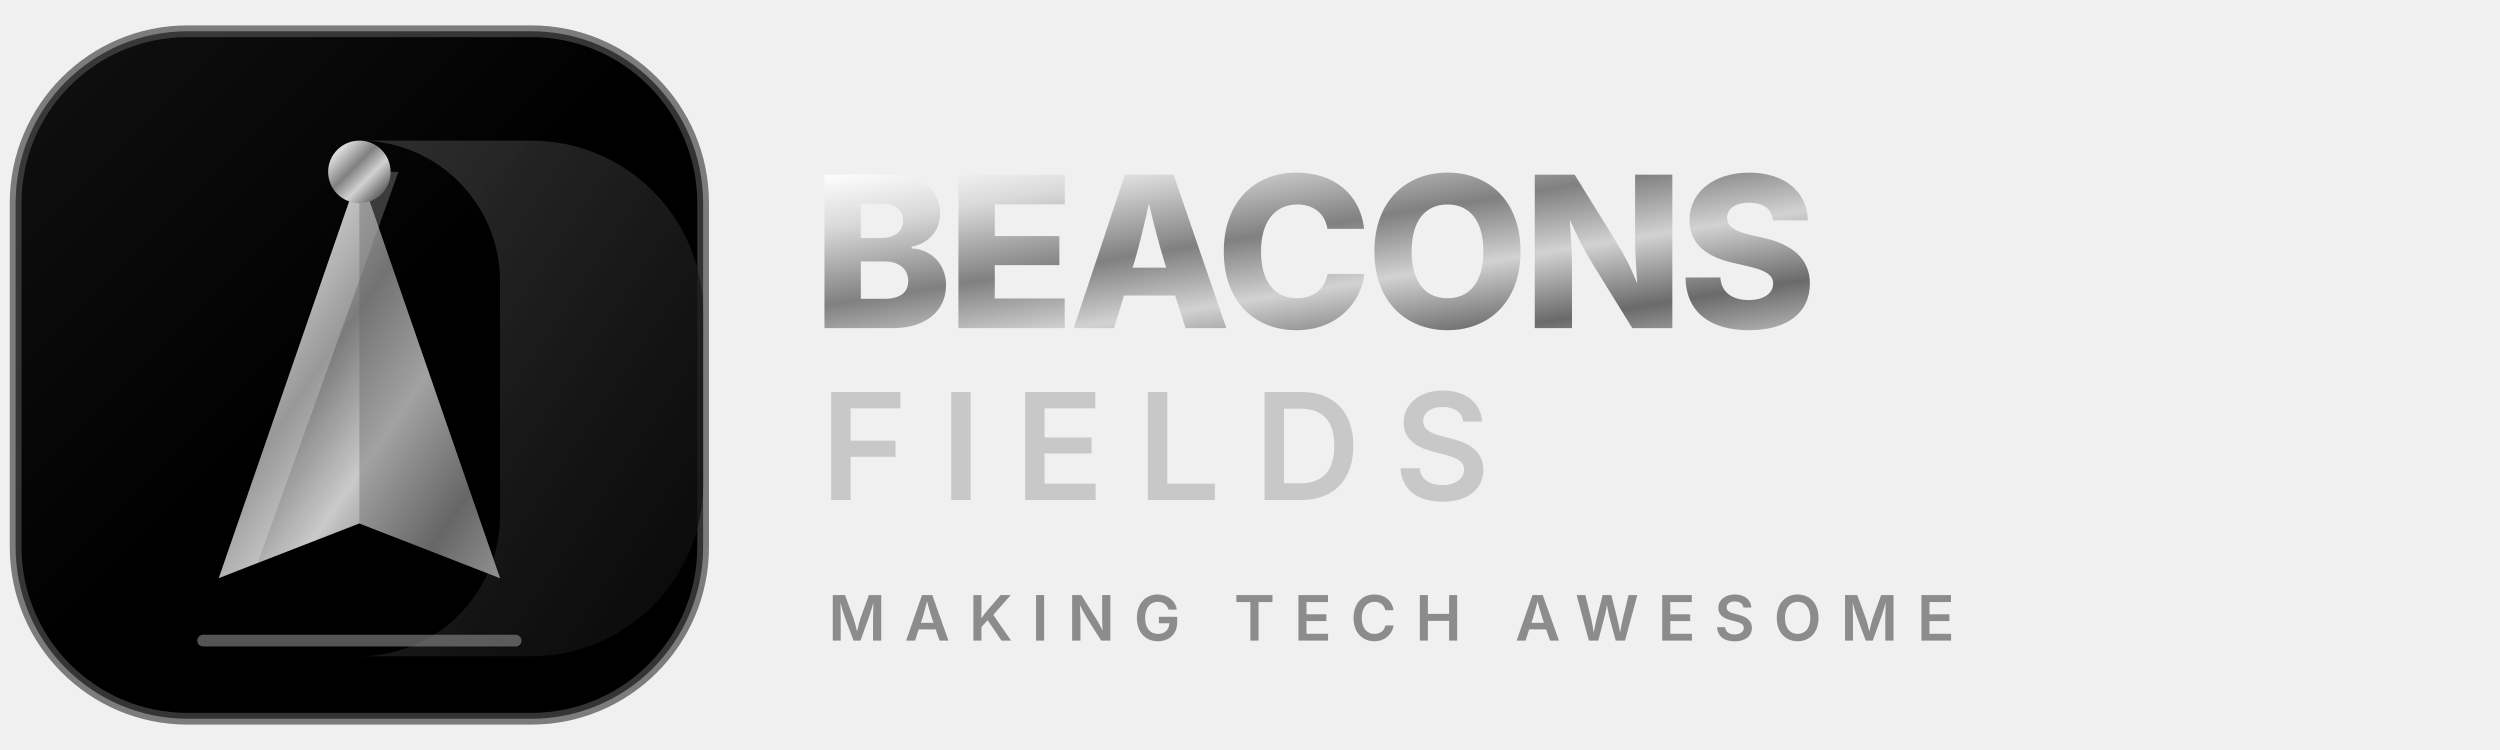
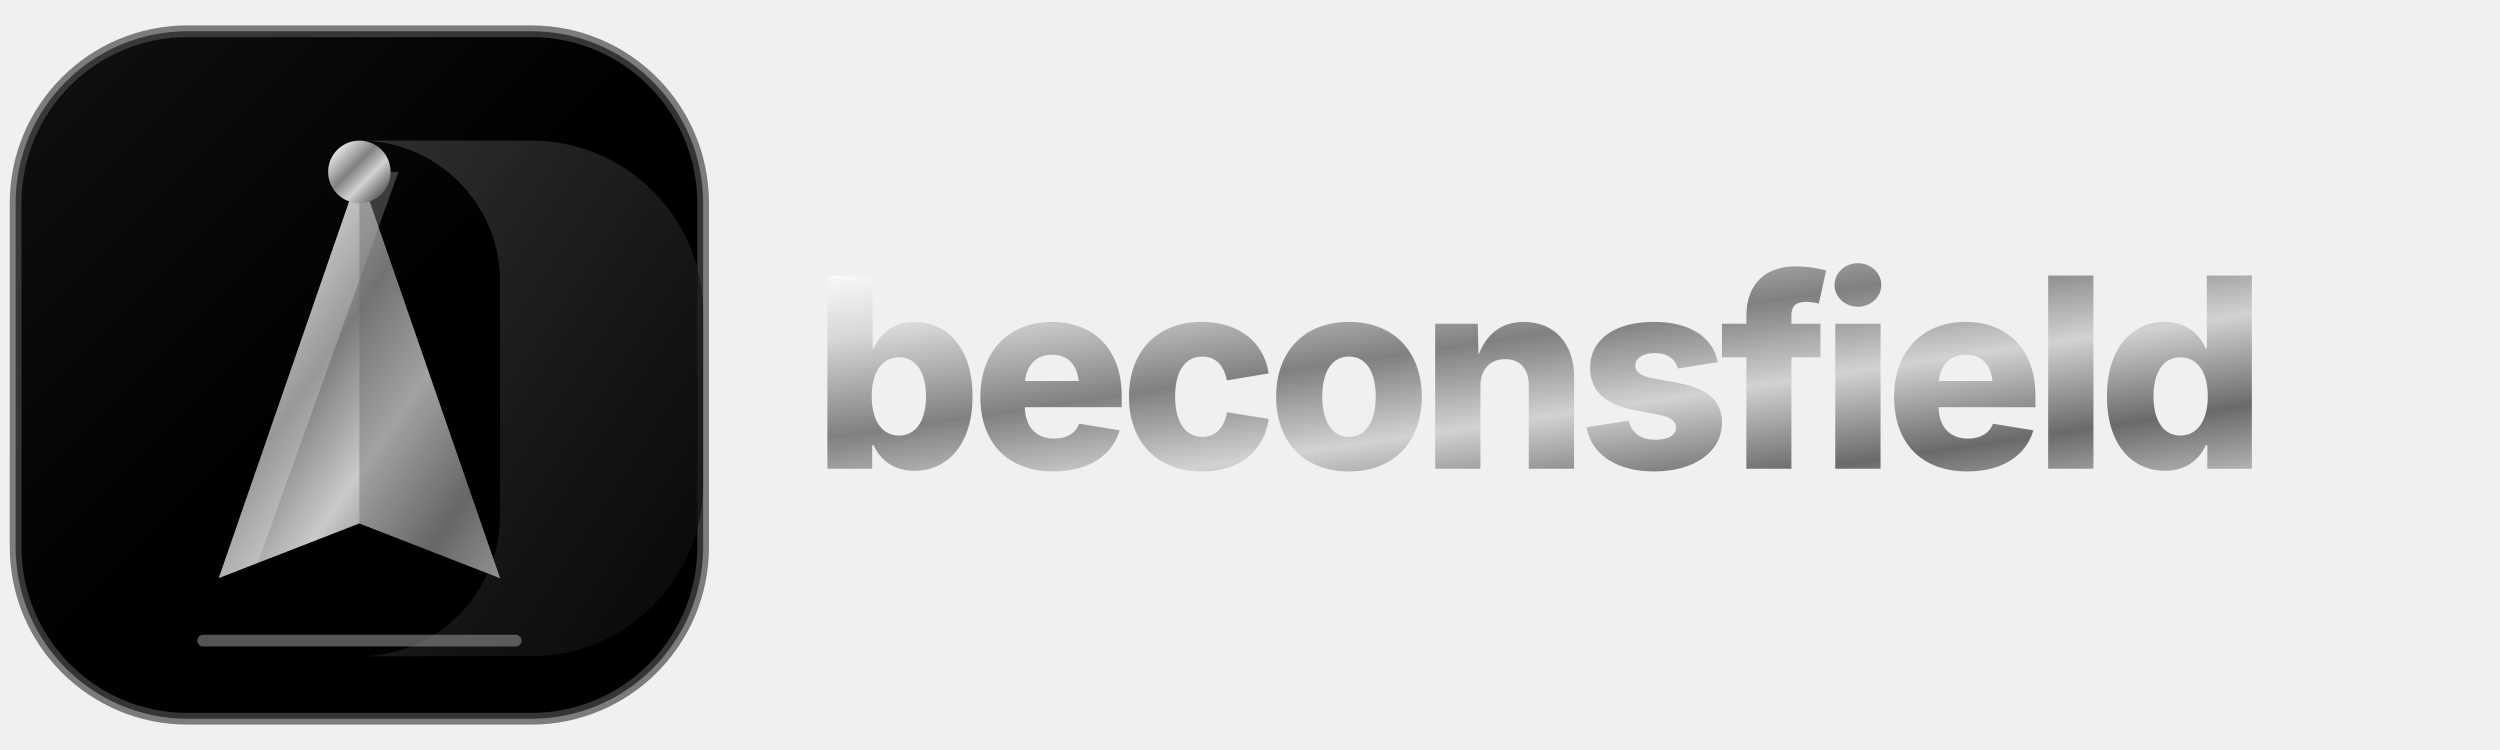
- <svg xmlns="http://www.w3.org/2000/svg" viewBox="0 0 320 96" role="img" aria-labelledby="title">
+ <svg xmlns="http://www.w3.org/2000/svg" width="320" height="96" viewBox="0 0 320 96" role="img" aria-labelledby="title">
  <defs>
    <linearGradient id="black" x1="0" y1="0" x2="1" y2="1">
      <stop offset="0" stop-color="#111111" />
      <stop offset="0.5" stop-color="#000000" />
      <stop offset="1" stop-color="#000000" />
    </linearGradient>
    <linearGradient id="grey" x1="0" y1="0" x2="1" y2="1">
      <stop offset="0" stop-color="#3d3d3d" />
      <stop offset="0.6" stop-color="#1c1c1c" />
      <stop offset="1" stop-color="#0a0a0a" />
    </linearGradient>
    <linearGradient id="silver" x1="0" y1="0" x2="1" y2="1">
      <stop offset="0" stop-color="#ffffff" />
      <stop offset="0.18" stop-color="#d8d8d8" />
      <stop offset="0.42" stop-color="#808080" />
      <stop offset="0.62" stop-color="#d2d2d2" />
      <stop offset="0.84" stop-color="#6a6a6a" />
      <stop offset="1" stop-color="#b5b5b5" />
    </linearGradient>
    <linearGradient id="silverSoft" x1="0" y1="0" x2="0" y2="1">
      <stop offset="0" stop-color="#d6d6d6" />
      <stop offset="1" stop-color="#7a7a7a" />
    </linearGradient>
  </defs>
  <rect x="2" y="4" width="88" height="88" rx="22" fill="url(#black)" />
  <rect x="2" y="4" width="88" height="88" rx="22" fill="none" stroke="#4a4a4a" stroke-opacity="0.7" stroke-width="1.5" />
  <path d="M46 18h22a22 22 0 0 1 22 22v22a22 22 0 0 1-22 22H46a18 18 0 0 0 18-18V36a18 18 0 0 0-18-18Z" fill="url(#grey)" opacity="0.75" />
  <path d="M46 22 28 74l18-7 18 7-18-52Z" fill="url(#silver)" opacity="0.96" />
  <path d="M46 22 28 74l5-2 18-50-5 0Z" fill="#ffffff" opacity="0.22" />
  <path d="M46 22v45l18 7-18-52Z" fill="#666666" opacity="0.4" />
  <circle cx="46" cy="22" r="4" fill="url(#silver)" />
  <path d="M16 74h60" stroke="url(#silverSoft)" stroke-width="2" stroke-linecap="round" opacity="0.85" />
  <path d="M26 82h40" stroke="#8c8c8c" stroke-width="1.5" stroke-linecap="round" opacity="0.6" />
-   <text x="104" y="42" font-family="Inter, Segoe UI, Arial, sans-serif" font-size="27" font-weight="800" letter-spacing="-0.8" fill="url(#silver)">BEACONS</text>
-   <text x="105" y="64" font-family="Inter, Segoe UI, Arial, sans-serif" font-size="19" font-weight="600" letter-spacing="4.2" fill="#c8c8c8">FIELDS</text>
-   <text x="106" y="82" font-family="Inter, Segoe UI, Arial, sans-serif" font-size="8" font-weight="600" letter-spacing="2.4" fill="#8c8c8c">MAKING TECH AWESOME</text>
+   <text x="104" y="60" font-family="Inter, Segoe UI, Arial, sans-serif" font-size="34" font-weight="800" letter-spacing="-1.4" fill="url(#silver)">beconsfield</text>
</svg>
